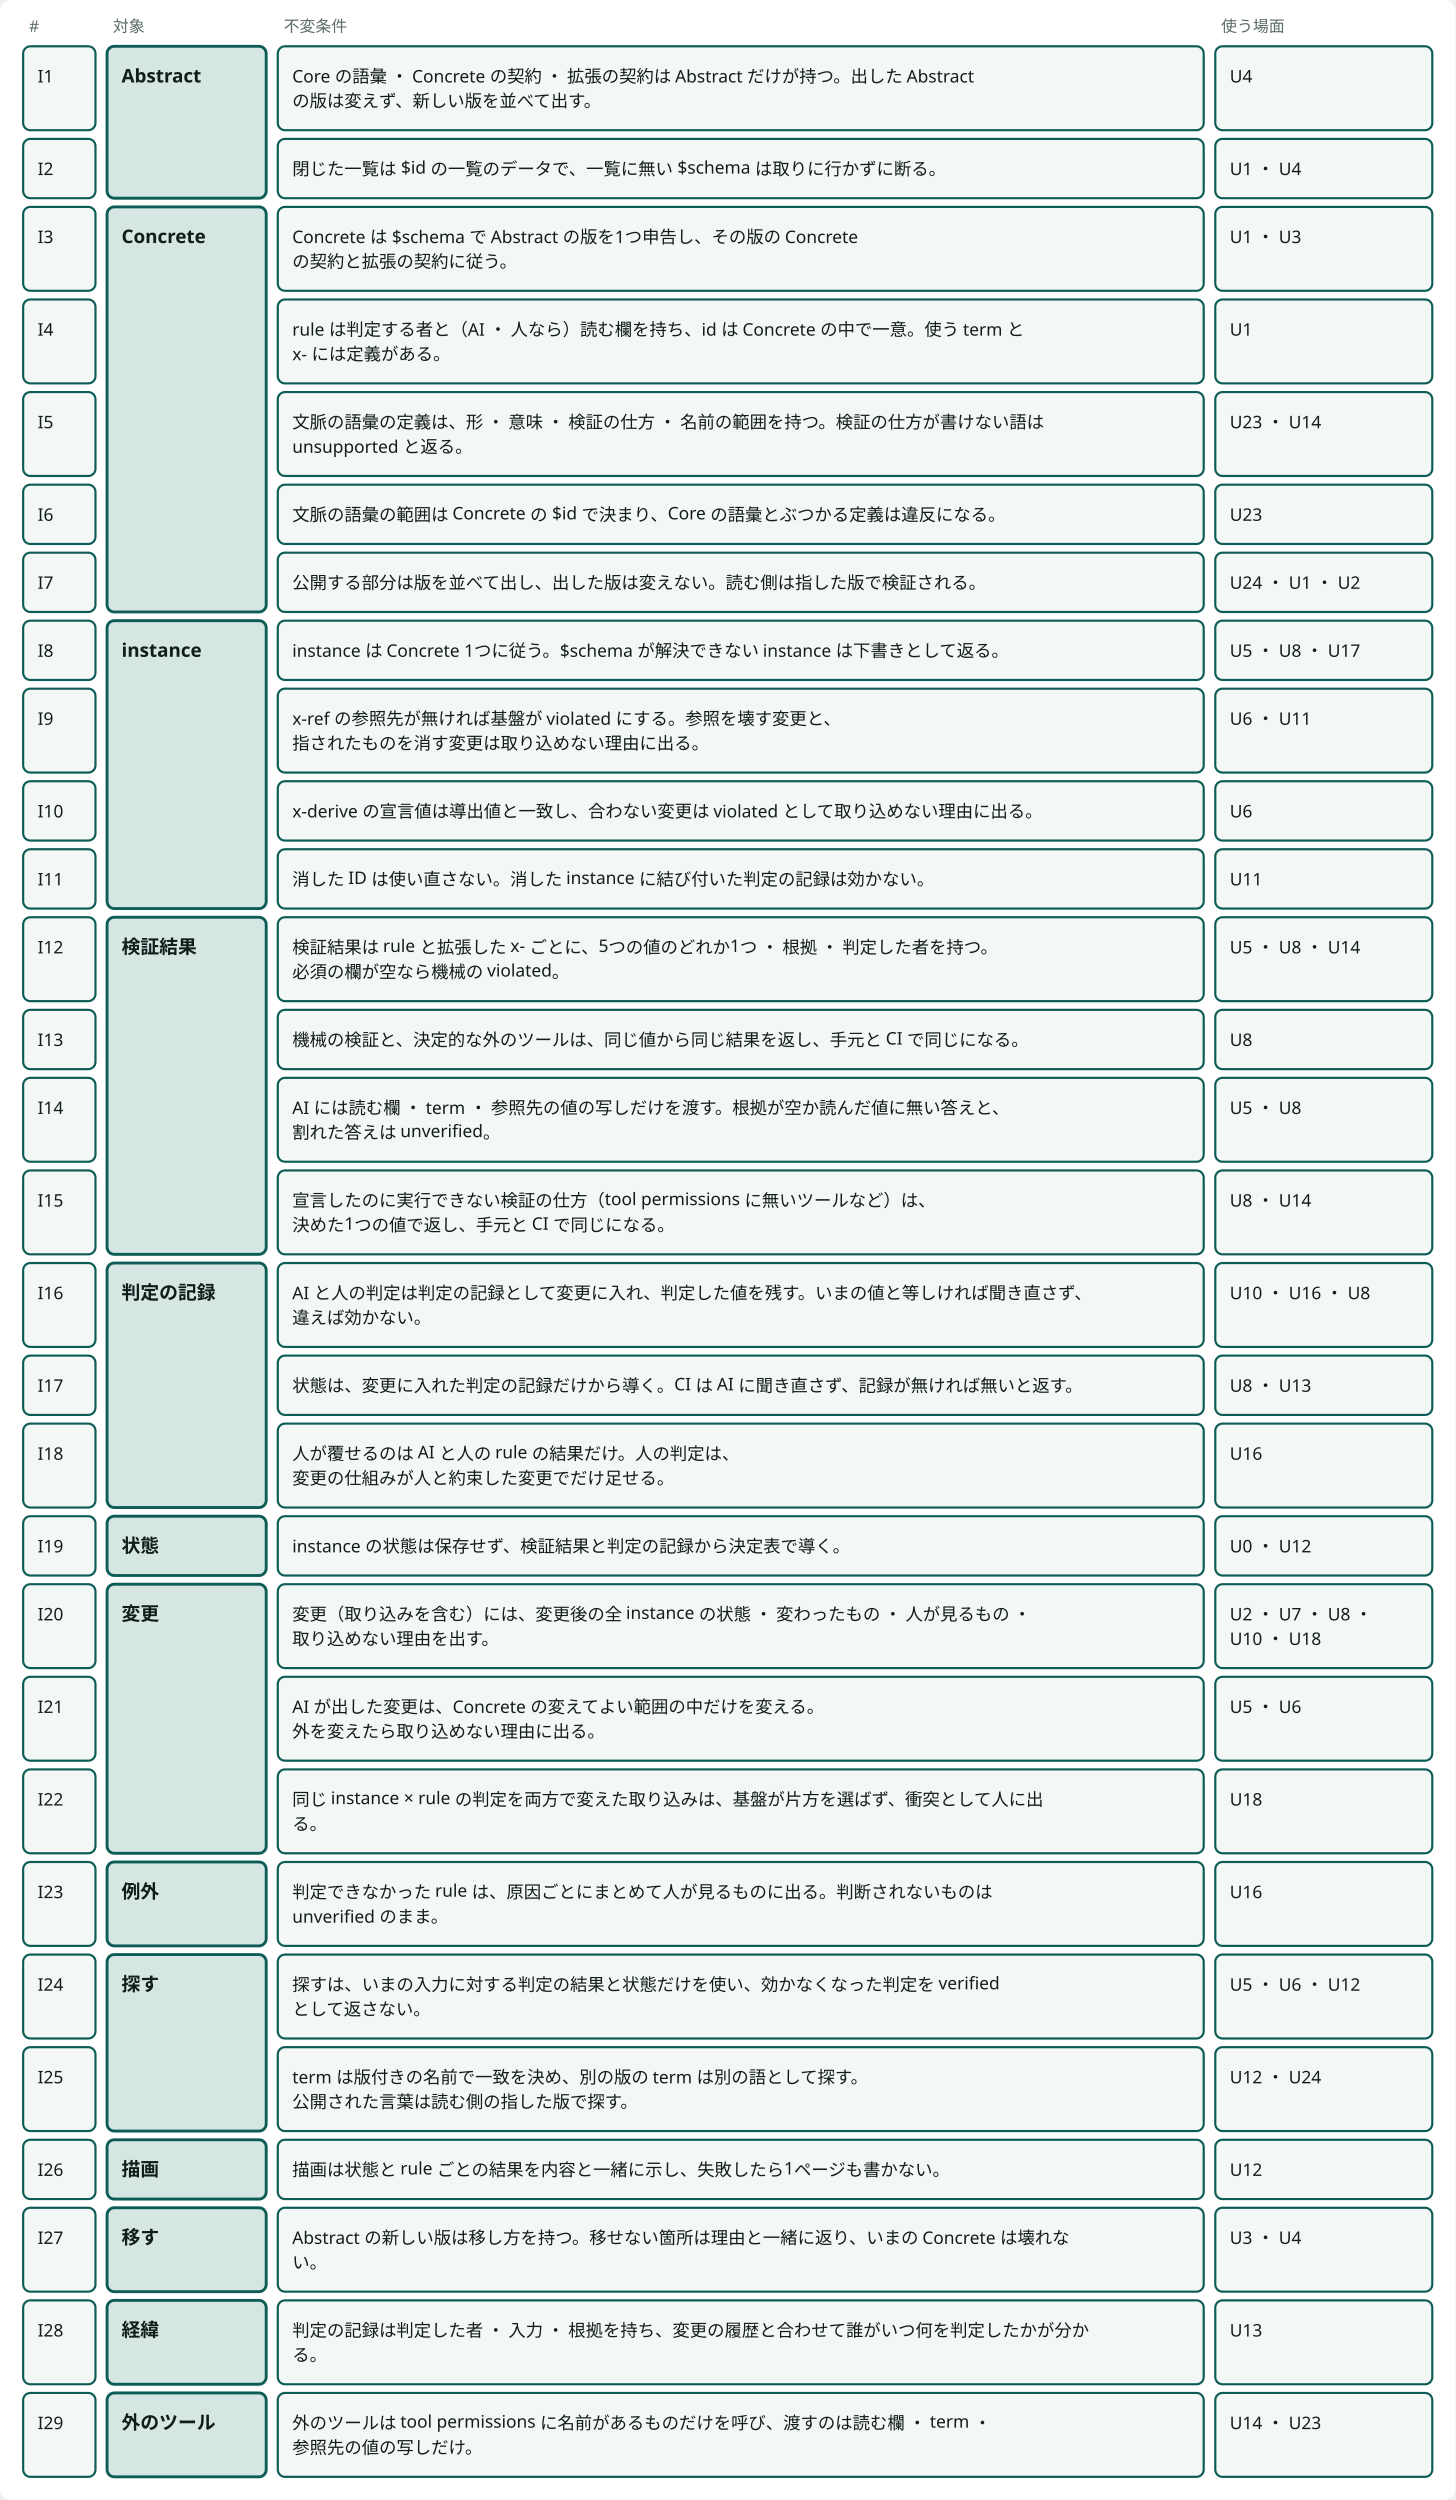
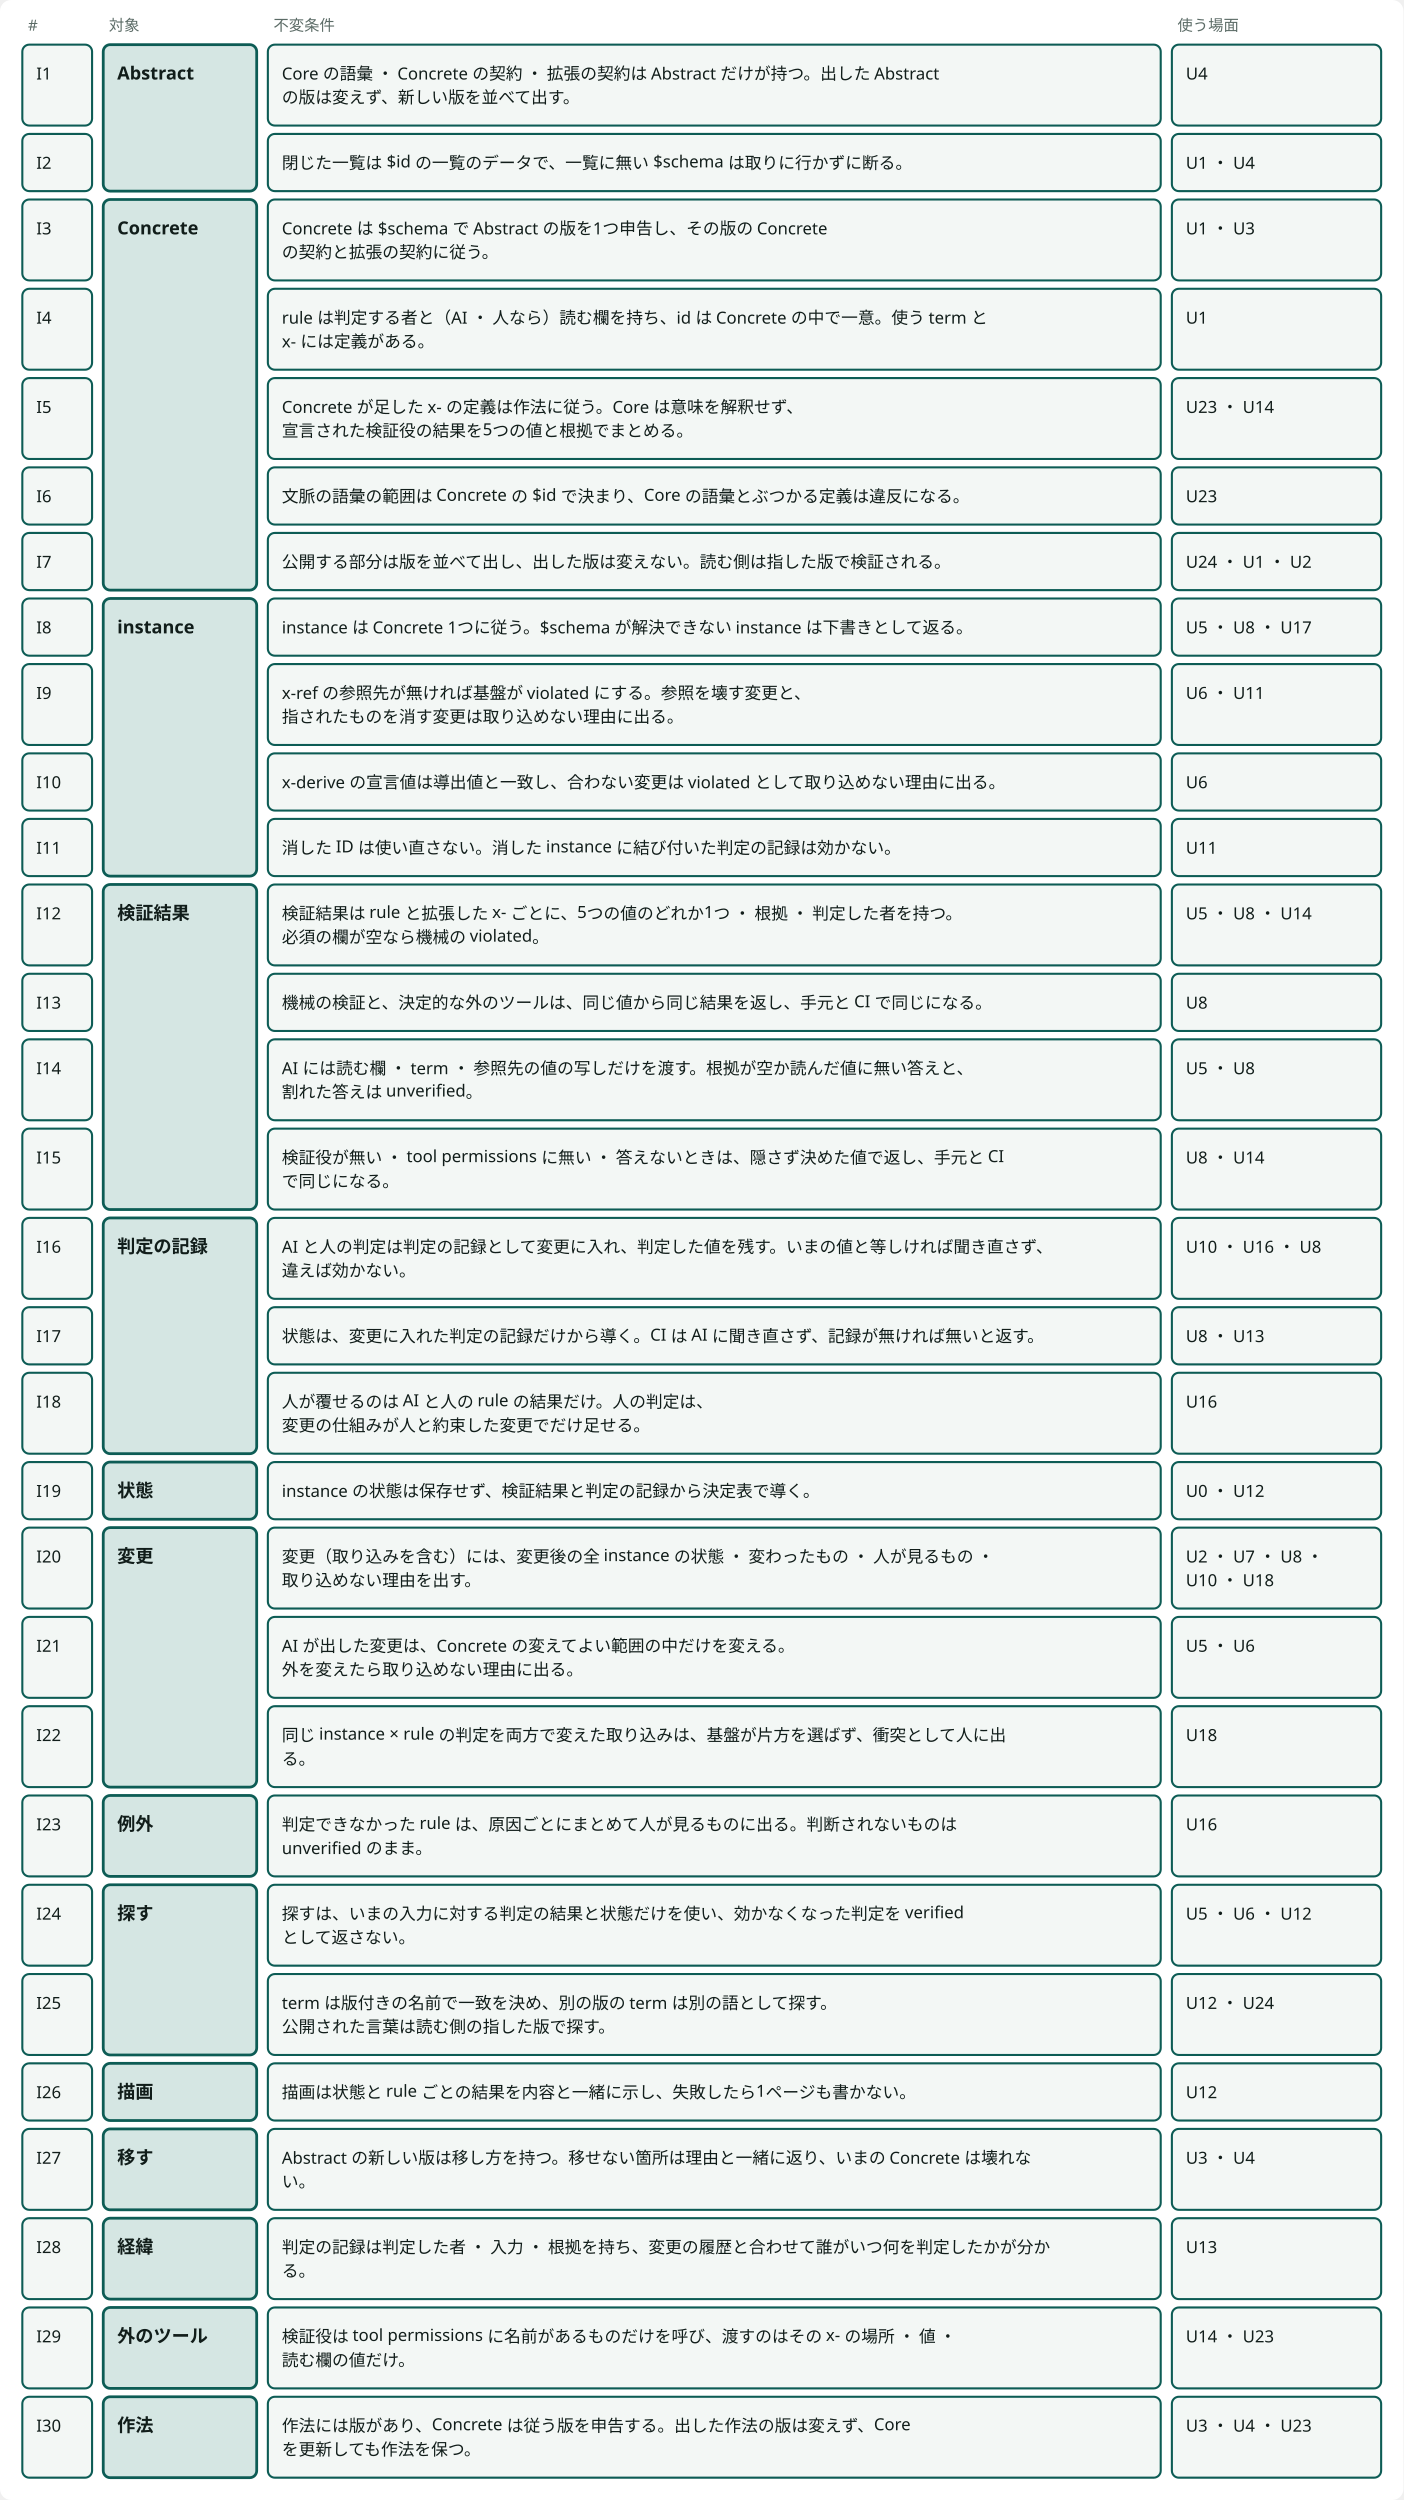
- <svg viewBox="0 0 1006 1728" style="min-width:900px" role="img" aria-label="不変条件29行：対象ごとに固め、導いた使う場面を付けた表" class="dsvg">
+ <svg viewBox="0 0 1006 1792" style="min-width:900px" role="img" aria-label="不変条件30行：対象ごとに固め、導いた使う場面を付けた表" class="dsvg">
  <style data-dsvg="dark">.dsvg .canvas{fill:var(--dsvg-area-fill,#FFFFFF)}.dsvg .note{fill:var(--dsvg-ink-soft,#5B6B66);font-size:11px}.dsvg .box.focus{fill:var(--dsvg-accent-bg,#D5E6E3);stroke:var(--dsvg-accent,#0D5C55)}.dsvg .title{fill:var(--dsvg-ink,#111D1A);font-size:13px;font-weight:700}.dsvg .box{fill:var(--dsvg-box-fill,#F3F7F5);stroke:var(--dsvg-accent,#0D5C55)}.dsvg .label{fill:var(--dsvg-ink,#111D1A);font-size:12px}@media (prefers-color-scheme:dark){:root:not([data-theme="light"]) .dsvg,.dsvg:root:not([data-theme="light"]){--dsvg-area-fill:#22302D;--dsvg-ink-soft:#9DADA8;--dsvg-accent-bg:#173330;--dsvg-accent:#6CC9B8;--dsvg-ink:#E6EEEB;--dsvg-box-fill:#16211E}}:root[data-theme="dark"] .dsvg{--dsvg-area-fill:#22302D;--dsvg-ink-soft:#9DADA8;--dsvg-accent-bg:#173330;--dsvg-accent:#6CC9B8;--dsvg-ink:#E6EEEB;--dsvg-box-fill:#16211E}</style>
-   <rect data-dsvg="canvas" class="canvas" x="0.0" y="0.0" width="1006.0" height="1728.0" fill="#FFFFFF" rx="8" />
+   <rect data-dsvg="canvas" class="canvas" x="0.0" y="0.0" width="1006.0" height="1792.0" fill="#FFFFFF" rx="8" />
  <text class="note" x="20" y="22" font-family="Noto Sans JP, Hiragino Kaku Gothic ProN, sans-serif" font-size="11" fill="#5B6B66">#</text>
  <text class="note" x="78" y="22" font-family="Noto Sans JP, Hiragino Kaku Gothic ProN, sans-serif" font-size="11" fill="#5B6B66">対象</text>
  <text class="note" x="196" y="22" font-family="Noto Sans JP, Hiragino Kaku Gothic ProN, sans-serif" font-size="11" fill="#5B6B66">不変条件</text>
  <text class="note" x="844" y="22" font-family="Noto Sans JP, Hiragino Kaku Gothic ProN, sans-serif" font-size="11" fill="#5B6B66">使う場面</text>
  <rect class="box focus" x="74" y="32" width="110" height="105" fill="#D5E6E3" stroke="#0D5C55" stroke-width="2" rx="5" />
  <text class="title" x="84" y="57" font-family="Noto Sans JP, Hiragino Kaku Gothic ProN, sans-serif" font-size="13" font-weight="700" fill="#111D1A">Abstract</text>
  <rect class="box focus" x="74" y="143" width="110" height="280" fill="#D5E6E3" stroke="#0D5C55" stroke-width="2" rx="5" />
  <text class="title" x="84" y="168" font-family="Noto Sans JP, Hiragino Kaku Gothic ProN, sans-serif" font-size="13" font-weight="700" fill="#111D1A">Concrete</text>
  <rect class="box focus" x="74" y="429" width="110" height="199" fill="#D5E6E3" stroke="#0D5C55" stroke-width="2" rx="5" />
  <text class="title" x="84" y="454" font-family="Noto Sans JP, Hiragino Kaku Gothic ProN, sans-serif" font-size="13" font-weight="700" fill="#111D1A">instance</text>
  <rect class="box focus" x="74" y="634" width="110" height="233" fill="#D5E6E3" stroke="#0D5C55" stroke-width="2" rx="5" />
  <text class="title" x="84" y="659" font-family="Noto Sans JP, Hiragino Kaku Gothic ProN, sans-serif" font-size="13" font-weight="700" fill="#111D1A">検証結果</text>
  <rect class="box focus" x="74" y="873" width="110" height="169" fill="#D5E6E3" stroke="#0D5C55" stroke-width="2" rx="5" />
  <text class="title" x="84" y="898" font-family="Noto Sans JP, Hiragino Kaku Gothic ProN, sans-serif" font-size="13" font-weight="700" fill="#111D1A">判定の記録</text>
  <rect class="box focus" x="74" y="1048" width="110" height="41" fill="#D5E6E3" stroke="#0D5C55" stroke-width="2" rx="5" />
  <text class="title" x="84" y="1073" font-family="Noto Sans JP, Hiragino Kaku Gothic ProN, sans-serif" font-size="13" font-weight="700" fill="#111D1A">状態</text>
  <rect class="box focus" x="74" y="1095" width="110" height="186" fill="#D5E6E3" stroke="#0D5C55" stroke-width="2" rx="5" />
  <text class="title" x="84" y="1120" font-family="Noto Sans JP, Hiragino Kaku Gothic ProN, sans-serif" font-size="13" font-weight="700" fill="#111D1A">変更</text>
  <rect class="box focus" x="74" y="1287" width="110" height="58" fill="#D5E6E3" stroke="#0D5C55" stroke-width="2" rx="5" />
  <text class="title" x="84" y="1312" font-family="Noto Sans JP, Hiragino Kaku Gothic ProN, sans-serif" font-size="13" font-weight="700" fill="#111D1A">例外</text>
  <rect class="box focus" x="74" y="1351" width="110" height="122" fill="#D5E6E3" stroke="#0D5C55" stroke-width="2" rx="5" />
  <text class="title" x="84" y="1376" font-family="Noto Sans JP, Hiragino Kaku Gothic ProN, sans-serif" font-size="13" font-weight="700" fill="#111D1A">探す</text>
  <rect class="box focus" x="74" y="1479" width="110" height="41" fill="#D5E6E3" stroke="#0D5C55" stroke-width="2" rx="5" />
  <text class="title" x="84" y="1504" font-family="Noto Sans JP, Hiragino Kaku Gothic ProN, sans-serif" font-size="13" font-weight="700" fill="#111D1A">描画</text>
  <rect class="box focus" x="74" y="1526" width="110" height="58" fill="#D5E6E3" stroke="#0D5C55" stroke-width="2" rx="5" />
  <text class="title" x="84" y="1551" font-family="Noto Sans JP, Hiragino Kaku Gothic ProN, sans-serif" font-size="13" font-weight="700" fill="#111D1A">移す</text>
  <rect class="box focus" x="74" y="1590" width="110" height="58" fill="#D5E6E3" stroke="#0D5C55" stroke-width="2" rx="5" />
  <text class="title" x="84" y="1615" font-family="Noto Sans JP, Hiragino Kaku Gothic ProN, sans-serif" font-size="13" font-weight="700" fill="#111D1A">経緯</text>
  <rect class="box focus" x="74" y="1654" width="110" height="58" fill="#D5E6E3" stroke="#0D5C55" stroke-width="2" rx="5" />
  <text class="title" x="84" y="1679" font-family="Noto Sans JP, Hiragino Kaku Gothic ProN, sans-serif" font-size="13" font-weight="700" fill="#111D1A">外のツール</text>
+   <rect class="box focus" x="74" y="1718" width="110" height="58" fill="#D5E6E3" stroke="#0D5C55" stroke-width="2" rx="5" />
+   <text class="title" x="84" y="1743" font-family="Noto Sans JP, Hiragino Kaku Gothic ProN, sans-serif" font-size="13" font-weight="700" fill="#111D1A">作法</text>
  <rect class="box" x="16" y="32" width="50" height="58" fill="#F3F7F5" stroke="#0D5C55" stroke-width="1.5" rx="5" />
  <text class="label" x="26" y="57" font-family="Noto Sans JP, Hiragino Kaku Gothic ProN, sans-serif" font-size="12" fill="#111D1A">I1</text>
  <rect class="box" x="192" y="32" width="640" height="58" fill="#F3F7F5" stroke="#0D5C55" stroke-width="1.5" rx="5" />
  <text class="label" x="202" y="57" font-family="Noto Sans JP, Hiragino Kaku Gothic ProN, sans-serif" font-size="12" fill="#111D1A">Core の語彙 ・ Concrete の契約 ・ 拡張の契約は Abstract だけが持つ。出した Abstract</text>
  <text class="label" x="202" y="74" font-family="Noto Sans JP, Hiragino Kaku Gothic ProN, sans-serif" font-size="12" fill="#111D1A">の版は変えず、新しい版を並べて出す。</text>
  <rect class="box" x="840" y="32" width="150" height="58" fill="#F3F7F5" stroke="#0D5C55" stroke-width="1.5" rx="5" />
  <text class="label" x="850" y="57" font-family="Noto Sans JP, Hiragino Kaku Gothic ProN, sans-serif" font-size="12" fill="#111D1A">U4</text>
  <rect class="box" x="16" y="96" width="50" height="41" fill="#F3F7F5" stroke="#0D5C55" stroke-width="1.5" rx="5" />
  <text class="label" x="26" y="121" font-family="Noto Sans JP, Hiragino Kaku Gothic ProN, sans-serif" font-size="12" fill="#111D1A">I2</text>
  <rect class="box" x="192" y="96" width="640" height="41" fill="#F3F7F5" stroke="#0D5C55" stroke-width="1.5" rx="5" />
  <text class="label" x="202" y="121" font-family="Noto Sans JP, Hiragino Kaku Gothic ProN, sans-serif" font-size="12" fill="#111D1A">閉じた一覧は $id の一覧のデータで、一覧に無い $schema は取りに行かずに断る。</text>
  <rect class="box" x="840" y="96" width="150" height="41" fill="#F3F7F5" stroke="#0D5C55" stroke-width="1.5" rx="5" />
  <text class="label" x="850" y="121" font-family="Noto Sans JP, Hiragino Kaku Gothic ProN, sans-serif" font-size="12" fill="#111D1A">U1 ・ U4</text>
  <rect class="box" x="16" y="143" width="50" height="58" fill="#F3F7F5" stroke="#0D5C55" stroke-width="1.5" rx="5" />
  <text class="label" x="26" y="168" font-family="Noto Sans JP, Hiragino Kaku Gothic ProN, sans-serif" font-size="12" fill="#111D1A">I3</text>
  <rect class="box" x="192" y="143" width="640" height="58" fill="#F3F7F5" stroke="#0D5C55" stroke-width="1.5" rx="5" />
  <text class="label" x="202" y="168" font-family="Noto Sans JP, Hiragino Kaku Gothic ProN, sans-serif" font-size="12" fill="#111D1A">Concrete は $schema で Abstract の版を1つ申告し、その版の Concrete</text>
  <text class="label" x="202" y="185" font-family="Noto Sans JP, Hiragino Kaku Gothic ProN, sans-serif" font-size="12" fill="#111D1A">の契約と拡張の契約に従う。</text>
  <rect class="box" x="840" y="143" width="150" height="58" fill="#F3F7F5" stroke="#0D5C55" stroke-width="1.5" rx="5" />
  <text class="label" x="850" y="168" font-family="Noto Sans JP, Hiragino Kaku Gothic ProN, sans-serif" font-size="12" fill="#111D1A">U1 ・ U3</text>
  <rect class="box" x="16" y="207" width="50" height="58" fill="#F3F7F5" stroke="#0D5C55" stroke-width="1.5" rx="5" />
  <text class="label" x="26" y="232" font-family="Noto Sans JP, Hiragino Kaku Gothic ProN, sans-serif" font-size="12" fill="#111D1A">I4</text>
  <rect class="box" x="192" y="207" width="640" height="58" fill="#F3F7F5" stroke="#0D5C55" stroke-width="1.5" rx="5" />
  <text class="label" x="202" y="232" font-family="Noto Sans JP, Hiragino Kaku Gothic ProN, sans-serif" font-size="12" fill="#111D1A">rule は判定する者と（AI ・ 人なら）読む欄を持ち、id は Concrete の中で一意。使う term と</text>
  <text class="label" x="202" y="249" font-family="Noto Sans JP, Hiragino Kaku Gothic ProN, sans-serif" font-size="12" fill="#111D1A">x- には定義がある。</text>
  <rect class="box" x="840" y="207" width="150" height="58" fill="#F3F7F5" stroke="#0D5C55" stroke-width="1.5" rx="5" />
  <text class="label" x="850" y="232" font-family="Noto Sans JP, Hiragino Kaku Gothic ProN, sans-serif" font-size="12" fill="#111D1A">U1</text>
  <rect class="box" x="16" y="271" width="50" height="58" fill="#F3F7F5" stroke="#0D5C55" stroke-width="1.5" rx="5" />
  <text class="label" x="26" y="296" font-family="Noto Sans JP, Hiragino Kaku Gothic ProN, sans-serif" font-size="12" fill="#111D1A">I5</text>
  <rect class="box" x="192" y="271" width="640" height="58" fill="#F3F7F5" stroke="#0D5C55" stroke-width="1.5" rx="5" />
-   <text class="label" x="202" y="296" font-family="Noto Sans JP, Hiragino Kaku Gothic ProN, sans-serif" font-size="12" fill="#111D1A">文脈の語彙の定義は、形 ・ 意味 ・ 検証の仕方 ・ 名前の範囲を持つ。検証の仕方が書けない語は</text>
-   <text class="label" x="202" y="313" font-family="Noto Sans JP, Hiragino Kaku Gothic ProN, sans-serif" font-size="12" fill="#111D1A">unsupported と返る。</text>
+   <text class="label" x="202" y="296" font-family="Noto Sans JP, Hiragino Kaku Gothic ProN, sans-serif" font-size="12" fill="#111D1A">Concrete が足した x- の定義は作法に従う。Core は意味を解釈せず、</text>
+   <text class="label" x="202" y="313" font-family="Noto Sans JP, Hiragino Kaku Gothic ProN, sans-serif" font-size="12" fill="#111D1A">宣言された検証役の結果を5つの値と根拠でまとめる。</text>
  <rect class="box" x="840" y="271" width="150" height="58" fill="#F3F7F5" stroke="#0D5C55" stroke-width="1.5" rx="5" />
  <text class="label" x="850" y="296" font-family="Noto Sans JP, Hiragino Kaku Gothic ProN, sans-serif" font-size="12" fill="#111D1A">U23 ・ U14</text>
  <rect class="box" x="16" y="335" width="50" height="41" fill="#F3F7F5" stroke="#0D5C55" stroke-width="1.5" rx="5" />
  <text class="label" x="26" y="360" font-family="Noto Sans JP, Hiragino Kaku Gothic ProN, sans-serif" font-size="12" fill="#111D1A">I6</text>
  <rect class="box" x="192" y="335" width="640" height="41" fill="#F3F7F5" stroke="#0D5C55" stroke-width="1.5" rx="5" />
  <text class="label" x="202" y="360" font-family="Noto Sans JP, Hiragino Kaku Gothic ProN, sans-serif" font-size="12" fill="#111D1A">文脈の語彙の範囲は Concrete の $id で決まり、Core の語彙とぶつかる定義は違反になる。</text>
  <rect class="box" x="840" y="335" width="150" height="41" fill="#F3F7F5" stroke="#0D5C55" stroke-width="1.5" rx="5" />
  <text class="label" x="850" y="360" font-family="Noto Sans JP, Hiragino Kaku Gothic ProN, sans-serif" font-size="12" fill="#111D1A">U23</text>
  <rect class="box" x="16" y="382" width="50" height="41" fill="#F3F7F5" stroke="#0D5C55" stroke-width="1.5" rx="5" />
  <text class="label" x="26" y="407" font-family="Noto Sans JP, Hiragino Kaku Gothic ProN, sans-serif" font-size="12" fill="#111D1A">I7</text>
  <rect class="box" x="192" y="382" width="640" height="41" fill="#F3F7F5" stroke="#0D5C55" stroke-width="1.5" rx="5" />
  <text class="label" x="202" y="407" font-family="Noto Sans JP, Hiragino Kaku Gothic ProN, sans-serif" font-size="12" fill="#111D1A">公開する部分は版を並べて出し、出した版は変えない。読む側は指した版で検証される。</text>
  <rect class="box" x="840" y="382" width="150" height="41" fill="#F3F7F5" stroke="#0D5C55" stroke-width="1.5" rx="5" />
  <text class="label" x="850" y="407" font-family="Noto Sans JP, Hiragino Kaku Gothic ProN, sans-serif" font-size="12" fill="#111D1A">U24 ・ U1 ・ U2</text>
  <rect class="box" x="16" y="429" width="50" height="41" fill="#F3F7F5" stroke="#0D5C55" stroke-width="1.5" rx="5" />
  <text class="label" x="26" y="454" font-family="Noto Sans JP, Hiragino Kaku Gothic ProN, sans-serif" font-size="12" fill="#111D1A">I8</text>
  <rect class="box" x="192" y="429" width="640" height="41" fill="#F3F7F5" stroke="#0D5C55" stroke-width="1.5" rx="5" />
  <text class="label" x="202" y="454" font-family="Noto Sans JP, Hiragino Kaku Gothic ProN, sans-serif" font-size="12" fill="#111D1A">instance は Concrete 1つに従う。$schema が解決できない instance は下書きとして返る。</text>
  <rect class="box" x="840" y="429" width="150" height="41" fill="#F3F7F5" stroke="#0D5C55" stroke-width="1.5" rx="5" />
  <text class="label" x="850" y="454" font-family="Noto Sans JP, Hiragino Kaku Gothic ProN, sans-serif" font-size="12" fill="#111D1A">U5 ・ U8 ・ U17</text>
  <rect class="box" x="16" y="476" width="50" height="58" fill="#F3F7F5" stroke="#0D5C55" stroke-width="1.5" rx="5" />
  <text class="label" x="26" y="501" font-family="Noto Sans JP, Hiragino Kaku Gothic ProN, sans-serif" font-size="12" fill="#111D1A">I9</text>
  <rect class="box" x="192" y="476" width="640" height="58" fill="#F3F7F5" stroke="#0D5C55" stroke-width="1.5" rx="5" />
  <text class="label" x="202" y="501" font-family="Noto Sans JP, Hiragino Kaku Gothic ProN, sans-serif" font-size="12" fill="#111D1A">x-ref の参照先が無ければ基盤が violated にする。参照を壊す変更と、</text>
  <text class="label" x="202" y="518" font-family="Noto Sans JP, Hiragino Kaku Gothic ProN, sans-serif" font-size="12" fill="#111D1A">指されたものを消す変更は取り込めない理由に出る。</text>
  <rect class="box" x="840" y="476" width="150" height="58" fill="#F3F7F5" stroke="#0D5C55" stroke-width="1.5" rx="5" />
  <text class="label" x="850" y="501" font-family="Noto Sans JP, Hiragino Kaku Gothic ProN, sans-serif" font-size="12" fill="#111D1A">U6 ・ U11</text>
  <rect class="box" x="16" y="540" width="50" height="41" fill="#F3F7F5" stroke="#0D5C55" stroke-width="1.5" rx="5" />
  <text class="label" x="26" y="565" font-family="Noto Sans JP, Hiragino Kaku Gothic ProN, sans-serif" font-size="12" fill="#111D1A">I10</text>
  <rect class="box" x="192" y="540" width="640" height="41" fill="#F3F7F5" stroke="#0D5C55" stroke-width="1.5" rx="5" />
  <text class="label" x="202" y="565" font-family="Noto Sans JP, Hiragino Kaku Gothic ProN, sans-serif" font-size="12" fill="#111D1A">x-derive の宣言値は導出値と一致し、合わない変更は violated として取り込めない理由に出る。</text>
  <rect class="box" x="840" y="540" width="150" height="41" fill="#F3F7F5" stroke="#0D5C55" stroke-width="1.5" rx="5" />
  <text class="label" x="850" y="565" font-family="Noto Sans JP, Hiragino Kaku Gothic ProN, sans-serif" font-size="12" fill="#111D1A">U6</text>
  <rect class="box" x="16" y="587" width="50" height="41" fill="#F3F7F5" stroke="#0D5C55" stroke-width="1.5" rx="5" />
  <text class="label" x="26" y="612" font-family="Noto Sans JP, Hiragino Kaku Gothic ProN, sans-serif" font-size="12" fill="#111D1A">I11</text>
  <rect class="box" x="192" y="587" width="640" height="41" fill="#F3F7F5" stroke="#0D5C55" stroke-width="1.5" rx="5" />
  <text class="label" x="202" y="612" font-family="Noto Sans JP, Hiragino Kaku Gothic ProN, sans-serif" font-size="12" fill="#111D1A">消した ID は使い直さない。消した instance に結び付いた判定の記録は効かない。</text>
  <rect class="box" x="840" y="587" width="150" height="41" fill="#F3F7F5" stroke="#0D5C55" stroke-width="1.5" rx="5" />
  <text class="label" x="850" y="612" font-family="Noto Sans JP, Hiragino Kaku Gothic ProN, sans-serif" font-size="12" fill="#111D1A">U11</text>
  <rect class="box" x="16" y="634" width="50" height="58" fill="#F3F7F5" stroke="#0D5C55" stroke-width="1.5" rx="5" />
  <text class="label" x="26" y="659" font-family="Noto Sans JP, Hiragino Kaku Gothic ProN, sans-serif" font-size="12" fill="#111D1A">I12</text>
  <rect class="box" x="192" y="634" width="640" height="58" fill="#F3F7F5" stroke="#0D5C55" stroke-width="1.5" rx="5" />
  <text class="label" x="202" y="659" font-family="Noto Sans JP, Hiragino Kaku Gothic ProN, sans-serif" font-size="12" fill="#111D1A">検証結果は rule と拡張した x- ごとに、5つの値のどれか1つ ・ 根拠 ・ 判定した者を持つ。</text>
  <text class="label" x="202" y="676" font-family="Noto Sans JP, Hiragino Kaku Gothic ProN, sans-serif" font-size="12" fill="#111D1A">必須の欄が空なら機械の violated。</text>
  <rect class="box" x="840" y="634" width="150" height="58" fill="#F3F7F5" stroke="#0D5C55" stroke-width="1.5" rx="5" />
  <text class="label" x="850" y="659" font-family="Noto Sans JP, Hiragino Kaku Gothic ProN, sans-serif" font-size="12" fill="#111D1A">U5 ・ U8 ・ U14</text>
  <rect class="box" x="16" y="698" width="50" height="41" fill="#F3F7F5" stroke="#0D5C55" stroke-width="1.5" rx="5" />
  <text class="label" x="26" y="723" font-family="Noto Sans JP, Hiragino Kaku Gothic ProN, sans-serif" font-size="12" fill="#111D1A">I13</text>
  <rect class="box" x="192" y="698" width="640" height="41" fill="#F3F7F5" stroke="#0D5C55" stroke-width="1.5" rx="5" />
  <text class="label" x="202" y="723" font-family="Noto Sans JP, Hiragino Kaku Gothic ProN, sans-serif" font-size="12" fill="#111D1A">機械の検証と、決定的な外のツールは、同じ値から同じ結果を返し、手元と CI で同じになる。</text>
  <rect class="box" x="840" y="698" width="150" height="41" fill="#F3F7F5" stroke="#0D5C55" stroke-width="1.5" rx="5" />
  <text class="label" x="850" y="723" font-family="Noto Sans JP, Hiragino Kaku Gothic ProN, sans-serif" font-size="12" fill="#111D1A">U8</text>
  <rect class="box" x="16" y="745" width="50" height="58" fill="#F3F7F5" stroke="#0D5C55" stroke-width="1.5" rx="5" />
  <text class="label" x="26" y="770" font-family="Noto Sans JP, Hiragino Kaku Gothic ProN, sans-serif" font-size="12" fill="#111D1A">I14</text>
  <rect class="box" x="192" y="745" width="640" height="58" fill="#F3F7F5" stroke="#0D5C55" stroke-width="1.5" rx="5" />
  <text class="label" x="202" y="770" font-family="Noto Sans JP, Hiragino Kaku Gothic ProN, sans-serif" font-size="12" fill="#111D1A">AI には読む欄 ・ term ・ 参照先の値の写しだけを渡す。根拠が空か読んだ値に無い答えと、</text>
  <text class="label" x="202" y="787" font-family="Noto Sans JP, Hiragino Kaku Gothic ProN, sans-serif" font-size="12" fill="#111D1A">割れた答えは unverified。</text>
  <rect class="box" x="840" y="745" width="150" height="58" fill="#F3F7F5" stroke="#0D5C55" stroke-width="1.5" rx="5" />
  <text class="label" x="850" y="770" font-family="Noto Sans JP, Hiragino Kaku Gothic ProN, sans-serif" font-size="12" fill="#111D1A">U5 ・ U8</text>
  <rect class="box" x="16" y="809" width="50" height="58" fill="#F3F7F5" stroke="#0D5C55" stroke-width="1.5" rx="5" />
  <text class="label" x="26" y="834" font-family="Noto Sans JP, Hiragino Kaku Gothic ProN, sans-serif" font-size="12" fill="#111D1A">I15</text>
  <rect class="box" x="192" y="809" width="640" height="58" fill="#F3F7F5" stroke="#0D5C55" stroke-width="1.5" rx="5" />
-   <text class="label" x="202" y="834" font-family="Noto Sans JP, Hiragino Kaku Gothic ProN, sans-serif" font-size="12" fill="#111D1A">宣言したのに実行できない検証の仕方（tool permissions に無いツールなど）は、</text>
-   <text class="label" x="202" y="851" font-family="Noto Sans JP, Hiragino Kaku Gothic ProN, sans-serif" font-size="12" fill="#111D1A">決めた1つの値で返し、手元と CI で同じになる。</text>
+   <text class="label" x="202" y="834" font-family="Noto Sans JP, Hiragino Kaku Gothic ProN, sans-serif" font-size="12" fill="#111D1A">検証役が無い ・ tool permissions に無い ・ 答えないときは、隠さず決めた値で返し、手元と CI</text>
+   <text class="label" x="202" y="851" font-family="Noto Sans JP, Hiragino Kaku Gothic ProN, sans-serif" font-size="12" fill="#111D1A">で同じになる。</text>
  <rect class="box" x="840" y="809" width="150" height="58" fill="#F3F7F5" stroke="#0D5C55" stroke-width="1.5" rx="5" />
  <text class="label" x="850" y="834" font-family="Noto Sans JP, Hiragino Kaku Gothic ProN, sans-serif" font-size="12" fill="#111D1A">U8 ・ U14</text>
  <rect class="box" x="16" y="873" width="50" height="58" fill="#F3F7F5" stroke="#0D5C55" stroke-width="1.5" rx="5" />
  <text class="label" x="26" y="898" font-family="Noto Sans JP, Hiragino Kaku Gothic ProN, sans-serif" font-size="12" fill="#111D1A">I16</text>
  <rect class="box" x="192" y="873" width="640" height="58" fill="#F3F7F5" stroke="#0D5C55" stroke-width="1.5" rx="5" />
  <text class="label" x="202" y="898" font-family="Noto Sans JP, Hiragino Kaku Gothic ProN, sans-serif" font-size="12" fill="#111D1A">AI と人の判定は判定の記録として変更に入れ、判定した値を残す。いまの値と等しければ聞き直さず、</text>
  <text class="label" x="202" y="915" font-family="Noto Sans JP, Hiragino Kaku Gothic ProN, sans-serif" font-size="12" fill="#111D1A">違えば効かない。</text>
  <rect class="box" x="840" y="873" width="150" height="58" fill="#F3F7F5" stroke="#0D5C55" stroke-width="1.5" rx="5" />
  <text class="label" x="850" y="898" font-family="Noto Sans JP, Hiragino Kaku Gothic ProN, sans-serif" font-size="12" fill="#111D1A">U10 ・ U16 ・ U8</text>
  <rect class="box" x="16" y="937" width="50" height="41" fill="#F3F7F5" stroke="#0D5C55" stroke-width="1.5" rx="5" />
  <text class="label" x="26" y="962" font-family="Noto Sans JP, Hiragino Kaku Gothic ProN, sans-serif" font-size="12" fill="#111D1A">I17</text>
  <rect class="box" x="192" y="937" width="640" height="41" fill="#F3F7F5" stroke="#0D5C55" stroke-width="1.5" rx="5" />
  <text class="label" x="202" y="962" font-family="Noto Sans JP, Hiragino Kaku Gothic ProN, sans-serif" font-size="12" fill="#111D1A">状態は、変更に入れた判定の記録だけから導く。CI は AI に聞き直さず、記録が無ければ無いと返す。</text>
  <rect class="box" x="840" y="937" width="150" height="41" fill="#F3F7F5" stroke="#0D5C55" stroke-width="1.5" rx="5" />
  <text class="label" x="850" y="962" font-family="Noto Sans JP, Hiragino Kaku Gothic ProN, sans-serif" font-size="12" fill="#111D1A">U8 ・ U13</text>
  <rect class="box" x="16" y="984" width="50" height="58" fill="#F3F7F5" stroke="#0D5C55" stroke-width="1.5" rx="5" />
  <text class="label" x="26" y="1009" font-family="Noto Sans JP, Hiragino Kaku Gothic ProN, sans-serif" font-size="12" fill="#111D1A">I18</text>
  <rect class="box" x="192" y="984" width="640" height="58" fill="#F3F7F5" stroke="#0D5C55" stroke-width="1.5" rx="5" />
  <text class="label" x="202" y="1009" font-family="Noto Sans JP, Hiragino Kaku Gothic ProN, sans-serif" font-size="12" fill="#111D1A">人が覆せるのは AI と人の rule の結果だけ。人の判定は、</text>
  <text class="label" x="202" y="1026" font-family="Noto Sans JP, Hiragino Kaku Gothic ProN, sans-serif" font-size="12" fill="#111D1A">変更の仕組みが人と約束した変更でだけ足せる。</text>
  <rect class="box" x="840" y="984" width="150" height="58" fill="#F3F7F5" stroke="#0D5C55" stroke-width="1.5" rx="5" />
  <text class="label" x="850" y="1009" font-family="Noto Sans JP, Hiragino Kaku Gothic ProN, sans-serif" font-size="12" fill="#111D1A">U16</text>
  <rect class="box" x="16" y="1048" width="50" height="41" fill="#F3F7F5" stroke="#0D5C55" stroke-width="1.5" rx="5" />
  <text class="label" x="26" y="1073" font-family="Noto Sans JP, Hiragino Kaku Gothic ProN, sans-serif" font-size="12" fill="#111D1A">I19</text>
  <rect class="box" x="192" y="1048" width="640" height="41" fill="#F3F7F5" stroke="#0D5C55" stroke-width="1.5" rx="5" />
  <text class="label" x="202" y="1073" font-family="Noto Sans JP, Hiragino Kaku Gothic ProN, sans-serif" font-size="12" fill="#111D1A">instance の状態は保存せず、検証結果と判定の記録から決定表で導く。</text>
  <rect class="box" x="840" y="1048" width="150" height="41" fill="#F3F7F5" stroke="#0D5C55" stroke-width="1.5" rx="5" />
  <text class="label" x="850" y="1073" font-family="Noto Sans JP, Hiragino Kaku Gothic ProN, sans-serif" font-size="12" fill="#111D1A">U0 ・ U12</text>
  <rect class="box" x="16" y="1095" width="50" height="58" fill="#F3F7F5" stroke="#0D5C55" stroke-width="1.5" rx="5" />
  <text class="label" x="26" y="1120" font-family="Noto Sans JP, Hiragino Kaku Gothic ProN, sans-serif" font-size="12" fill="#111D1A">I20</text>
  <rect class="box" x="192" y="1095" width="640" height="58" fill="#F3F7F5" stroke="#0D5C55" stroke-width="1.5" rx="5" />
  <text class="label" x="202" y="1120" font-family="Noto Sans JP, Hiragino Kaku Gothic ProN, sans-serif" font-size="12" fill="#111D1A">変更（取り込みを含む）には、変更後の全 instance の状態 ・ 変わったもの ・ 人が見るもの ・</text>
  <text class="label" x="202" y="1137" font-family="Noto Sans JP, Hiragino Kaku Gothic ProN, sans-serif" font-size="12" fill="#111D1A">取り込めない理由を出す。</text>
  <rect class="box" x="840" y="1095" width="150" height="58" fill="#F3F7F5" stroke="#0D5C55" stroke-width="1.5" rx="5" />
  <text class="label" x="850" y="1120" font-family="Noto Sans JP, Hiragino Kaku Gothic ProN, sans-serif" font-size="12" fill="#111D1A">U2 ・ U7 ・ U8 ・</text>
  <text class="label" x="850" y="1137" font-family="Noto Sans JP, Hiragino Kaku Gothic ProN, sans-serif" font-size="12" fill="#111D1A">U10 ・ U18</text>
  <rect class="box" x="16" y="1159" width="50" height="58" fill="#F3F7F5" stroke="#0D5C55" stroke-width="1.5" rx="5" />
  <text class="label" x="26" y="1184" font-family="Noto Sans JP, Hiragino Kaku Gothic ProN, sans-serif" font-size="12" fill="#111D1A">I21</text>
  <rect class="box" x="192" y="1159" width="640" height="58" fill="#F3F7F5" stroke="#0D5C55" stroke-width="1.5" rx="5" />
  <text class="label" x="202" y="1184" font-family="Noto Sans JP, Hiragino Kaku Gothic ProN, sans-serif" font-size="12" fill="#111D1A">AI が出した変更は、Concrete の変えてよい範囲の中だけを変える。</text>
  <text class="label" x="202" y="1201" font-family="Noto Sans JP, Hiragino Kaku Gothic ProN, sans-serif" font-size="12" fill="#111D1A">外を変えたら取り込めない理由に出る。</text>
  <rect class="box" x="840" y="1159" width="150" height="58" fill="#F3F7F5" stroke="#0D5C55" stroke-width="1.5" rx="5" />
  <text class="label" x="850" y="1184" font-family="Noto Sans JP, Hiragino Kaku Gothic ProN, sans-serif" font-size="12" fill="#111D1A">U5 ・ U6</text>
  <rect class="box" x="16" y="1223" width="50" height="58" fill="#F3F7F5" stroke="#0D5C55" stroke-width="1.5" rx="5" />
  <text class="label" x="26" y="1248" font-family="Noto Sans JP, Hiragino Kaku Gothic ProN, sans-serif" font-size="12" fill="#111D1A">I22</text>
  <rect class="box" x="192" y="1223" width="640" height="58" fill="#F3F7F5" stroke="#0D5C55" stroke-width="1.5" rx="5" />
  <text class="label" x="202" y="1248" font-family="Noto Sans JP, Hiragino Kaku Gothic ProN, sans-serif" font-size="12" fill="#111D1A">同じ instance × rule の判定を両方で変えた取り込みは、基盤が片方を選ばず、衝突として人に出</text>
  <text class="label" x="202" y="1265" font-family="Noto Sans JP, Hiragino Kaku Gothic ProN, sans-serif" font-size="12" fill="#111D1A">る。</text>
  <rect class="box" x="840" y="1223" width="150" height="58" fill="#F3F7F5" stroke="#0D5C55" stroke-width="1.5" rx="5" />
  <text class="label" x="850" y="1248" font-family="Noto Sans JP, Hiragino Kaku Gothic ProN, sans-serif" font-size="12" fill="#111D1A">U18</text>
  <rect class="box" x="16" y="1287" width="50" height="58" fill="#F3F7F5" stroke="#0D5C55" stroke-width="1.5" rx="5" />
  <text class="label" x="26" y="1312" font-family="Noto Sans JP, Hiragino Kaku Gothic ProN, sans-serif" font-size="12" fill="#111D1A">I23</text>
  <rect class="box" x="192" y="1287" width="640" height="58" fill="#F3F7F5" stroke="#0D5C55" stroke-width="1.5" rx="5" />
  <text class="label" x="202" y="1312" font-family="Noto Sans JP, Hiragino Kaku Gothic ProN, sans-serif" font-size="12" fill="#111D1A">判定できなかった rule は、原因ごとにまとめて人が見るものに出る。判断されないものは</text>
  <text class="label" x="202" y="1329" font-family="Noto Sans JP, Hiragino Kaku Gothic ProN, sans-serif" font-size="12" fill="#111D1A">unverified のまま。</text>
  <rect class="box" x="840" y="1287" width="150" height="58" fill="#F3F7F5" stroke="#0D5C55" stroke-width="1.5" rx="5" />
  <text class="label" x="850" y="1312" font-family="Noto Sans JP, Hiragino Kaku Gothic ProN, sans-serif" font-size="12" fill="#111D1A">U16</text>
  <rect class="box" x="16" y="1351" width="50" height="58" fill="#F3F7F5" stroke="#0D5C55" stroke-width="1.5" rx="5" />
  <text class="label" x="26" y="1376" font-family="Noto Sans JP, Hiragino Kaku Gothic ProN, sans-serif" font-size="12" fill="#111D1A">I24</text>
  <rect class="box" x="192" y="1351" width="640" height="58" fill="#F3F7F5" stroke="#0D5C55" stroke-width="1.5" rx="5" />
  <text class="label" x="202" y="1376" font-family="Noto Sans JP, Hiragino Kaku Gothic ProN, sans-serif" font-size="12" fill="#111D1A">探すは、いまの入力に対する判定の結果と状態だけを使い、効かなくなった判定を verified</text>
  <text class="label" x="202" y="1393" font-family="Noto Sans JP, Hiragino Kaku Gothic ProN, sans-serif" font-size="12" fill="#111D1A">として返さない。</text>
  <rect class="box" x="840" y="1351" width="150" height="58" fill="#F3F7F5" stroke="#0D5C55" stroke-width="1.5" rx="5" />
  <text class="label" x="850" y="1376" font-family="Noto Sans JP, Hiragino Kaku Gothic ProN, sans-serif" font-size="12" fill="#111D1A">U5 ・ U6 ・ U12</text>
  <rect class="box" x="16" y="1415" width="50" height="58" fill="#F3F7F5" stroke="#0D5C55" stroke-width="1.5" rx="5" />
  <text class="label" x="26" y="1440" font-family="Noto Sans JP, Hiragino Kaku Gothic ProN, sans-serif" font-size="12" fill="#111D1A">I25</text>
  <rect class="box" x="192" y="1415" width="640" height="58" fill="#F3F7F5" stroke="#0D5C55" stroke-width="1.5" rx="5" />
  <text class="label" x="202" y="1440" font-family="Noto Sans JP, Hiragino Kaku Gothic ProN, sans-serif" font-size="12" fill="#111D1A">term は版付きの名前で一致を決め、別の版の term は別の語として探す。</text>
  <text class="label" x="202" y="1457" font-family="Noto Sans JP, Hiragino Kaku Gothic ProN, sans-serif" font-size="12" fill="#111D1A">公開された言葉は読む側の指した版で探す。</text>
  <rect class="box" x="840" y="1415" width="150" height="58" fill="#F3F7F5" stroke="#0D5C55" stroke-width="1.5" rx="5" />
  <text class="label" x="850" y="1440" font-family="Noto Sans JP, Hiragino Kaku Gothic ProN, sans-serif" font-size="12" fill="#111D1A">U12 ・ U24</text>
  <rect class="box" x="16" y="1479" width="50" height="41" fill="#F3F7F5" stroke="#0D5C55" stroke-width="1.5" rx="5" />
  <text class="label" x="26" y="1504" font-family="Noto Sans JP, Hiragino Kaku Gothic ProN, sans-serif" font-size="12" fill="#111D1A">I26</text>
  <rect class="box" x="192" y="1479" width="640" height="41" fill="#F3F7F5" stroke="#0D5C55" stroke-width="1.5" rx="5" />
  <text class="label" x="202" y="1504" font-family="Noto Sans JP, Hiragino Kaku Gothic ProN, sans-serif" font-size="12" fill="#111D1A">描画は状態と rule ごとの結果を内容と一緒に示し、失敗したら1ページも書かない。</text>
  <rect class="box" x="840" y="1479" width="150" height="41" fill="#F3F7F5" stroke="#0D5C55" stroke-width="1.5" rx="5" />
  <text class="label" x="850" y="1504" font-family="Noto Sans JP, Hiragino Kaku Gothic ProN, sans-serif" font-size="12" fill="#111D1A">U12</text>
  <rect class="box" x="16" y="1526" width="50" height="58" fill="#F3F7F5" stroke="#0D5C55" stroke-width="1.5" rx="5" />
  <text class="label" x="26" y="1551" font-family="Noto Sans JP, Hiragino Kaku Gothic ProN, sans-serif" font-size="12" fill="#111D1A">I27</text>
  <rect class="box" x="192" y="1526" width="640" height="58" fill="#F3F7F5" stroke="#0D5C55" stroke-width="1.5" rx="5" />
  <text class="label" x="202" y="1551" font-family="Noto Sans JP, Hiragino Kaku Gothic ProN, sans-serif" font-size="12" fill="#111D1A">Abstract の新しい版は移し方を持つ。移せない箇所は理由と一緒に返り、いまの Concrete は壊れな</text>
  <text class="label" x="202" y="1568" font-family="Noto Sans JP, Hiragino Kaku Gothic ProN, sans-serif" font-size="12" fill="#111D1A">い。</text>
  <rect class="box" x="840" y="1526" width="150" height="58" fill="#F3F7F5" stroke="#0D5C55" stroke-width="1.5" rx="5" />
  <text class="label" x="850" y="1551" font-family="Noto Sans JP, Hiragino Kaku Gothic ProN, sans-serif" font-size="12" fill="#111D1A">U3 ・ U4</text>
  <rect class="box" x="16" y="1590" width="50" height="58" fill="#F3F7F5" stroke="#0D5C55" stroke-width="1.5" rx="5" />
  <text class="label" x="26" y="1615" font-family="Noto Sans JP, Hiragino Kaku Gothic ProN, sans-serif" font-size="12" fill="#111D1A">I28</text>
  <rect class="box" x="192" y="1590" width="640" height="58" fill="#F3F7F5" stroke="#0D5C55" stroke-width="1.5" rx="5" />
  <text class="label" x="202" y="1615" font-family="Noto Sans JP, Hiragino Kaku Gothic ProN, sans-serif" font-size="12" fill="#111D1A">判定の記録は判定した者 ・ 入力 ・ 根拠を持ち、変更の履歴と合わせて誰がいつ何を判定したかが分か</text>
  <text class="label" x="202" y="1632" font-family="Noto Sans JP, Hiragino Kaku Gothic ProN, sans-serif" font-size="12" fill="#111D1A">る。</text>
  <rect class="box" x="840" y="1590" width="150" height="58" fill="#F3F7F5" stroke="#0D5C55" stroke-width="1.5" rx="5" />
  <text class="label" x="850" y="1615" font-family="Noto Sans JP, Hiragino Kaku Gothic ProN, sans-serif" font-size="12" fill="#111D1A">U13</text>
  <rect class="box" x="16" y="1654" width="50" height="58" fill="#F3F7F5" stroke="#0D5C55" stroke-width="1.5" rx="5" />
  <text class="label" x="26" y="1679" font-family="Noto Sans JP, Hiragino Kaku Gothic ProN, sans-serif" font-size="12" fill="#111D1A">I29</text>
  <rect class="box" x="192" y="1654" width="640" height="58" fill="#F3F7F5" stroke="#0D5C55" stroke-width="1.5" rx="5" />
-   <text class="label" x="202" y="1679" font-family="Noto Sans JP, Hiragino Kaku Gothic ProN, sans-serif" font-size="12" fill="#111D1A">外のツールは tool permissions に名前があるものだけを呼び、渡すのは読む欄 ・ term ・</text>
-   <text class="label" x="202" y="1696" font-family="Noto Sans JP, Hiragino Kaku Gothic ProN, sans-serif" font-size="12" fill="#111D1A">参照先の値の写しだけ。</text>
+   <text class="label" x="202" y="1679" font-family="Noto Sans JP, Hiragino Kaku Gothic ProN, sans-serif" font-size="12" fill="#111D1A">検証役は tool permissions に名前があるものだけを呼び、渡すのはその x- の場所 ・ 値 ・</text>
+   <text class="label" x="202" y="1696" font-family="Noto Sans JP, Hiragino Kaku Gothic ProN, sans-serif" font-size="12" fill="#111D1A">読む欄の値だけ。</text>
  <rect class="box" x="840" y="1654" width="150" height="58" fill="#F3F7F5" stroke="#0D5C55" stroke-width="1.5" rx="5" />
  <text class="label" x="850" y="1679" font-family="Noto Sans JP, Hiragino Kaku Gothic ProN, sans-serif" font-size="12" fill="#111D1A">U14 ・ U23</text>
+   <rect class="box" x="16" y="1718" width="50" height="58" fill="#F3F7F5" stroke="#0D5C55" stroke-width="1.5" rx="5" />
+   <text class="label" x="26" y="1743" font-family="Noto Sans JP, Hiragino Kaku Gothic ProN, sans-serif" font-size="12" fill="#111D1A">I30</text>
+   <rect class="box" x="192" y="1718" width="640" height="58" fill="#F3F7F5" stroke="#0D5C55" stroke-width="1.5" rx="5" />
+   <text class="label" x="202" y="1743" font-family="Noto Sans JP, Hiragino Kaku Gothic ProN, sans-serif" font-size="12" fill="#111D1A">作法には版があり、Concrete は従う版を申告する。出した作法の版は変えず、Core</text>
+   <text class="label" x="202" y="1760" font-family="Noto Sans JP, Hiragino Kaku Gothic ProN, sans-serif" font-size="12" fill="#111D1A">を更新しても作法を保つ。</text>
+   <rect class="box" x="840" y="1718" width="150" height="58" fill="#F3F7F5" stroke="#0D5C55" stroke-width="1.5" rx="5" />
+   <text class="label" x="850" y="1743" font-family="Noto Sans JP, Hiragino Kaku Gothic ProN, sans-serif" font-size="12" fill="#111D1A">U3 ・ U4 ・ U23</text>
</svg>
